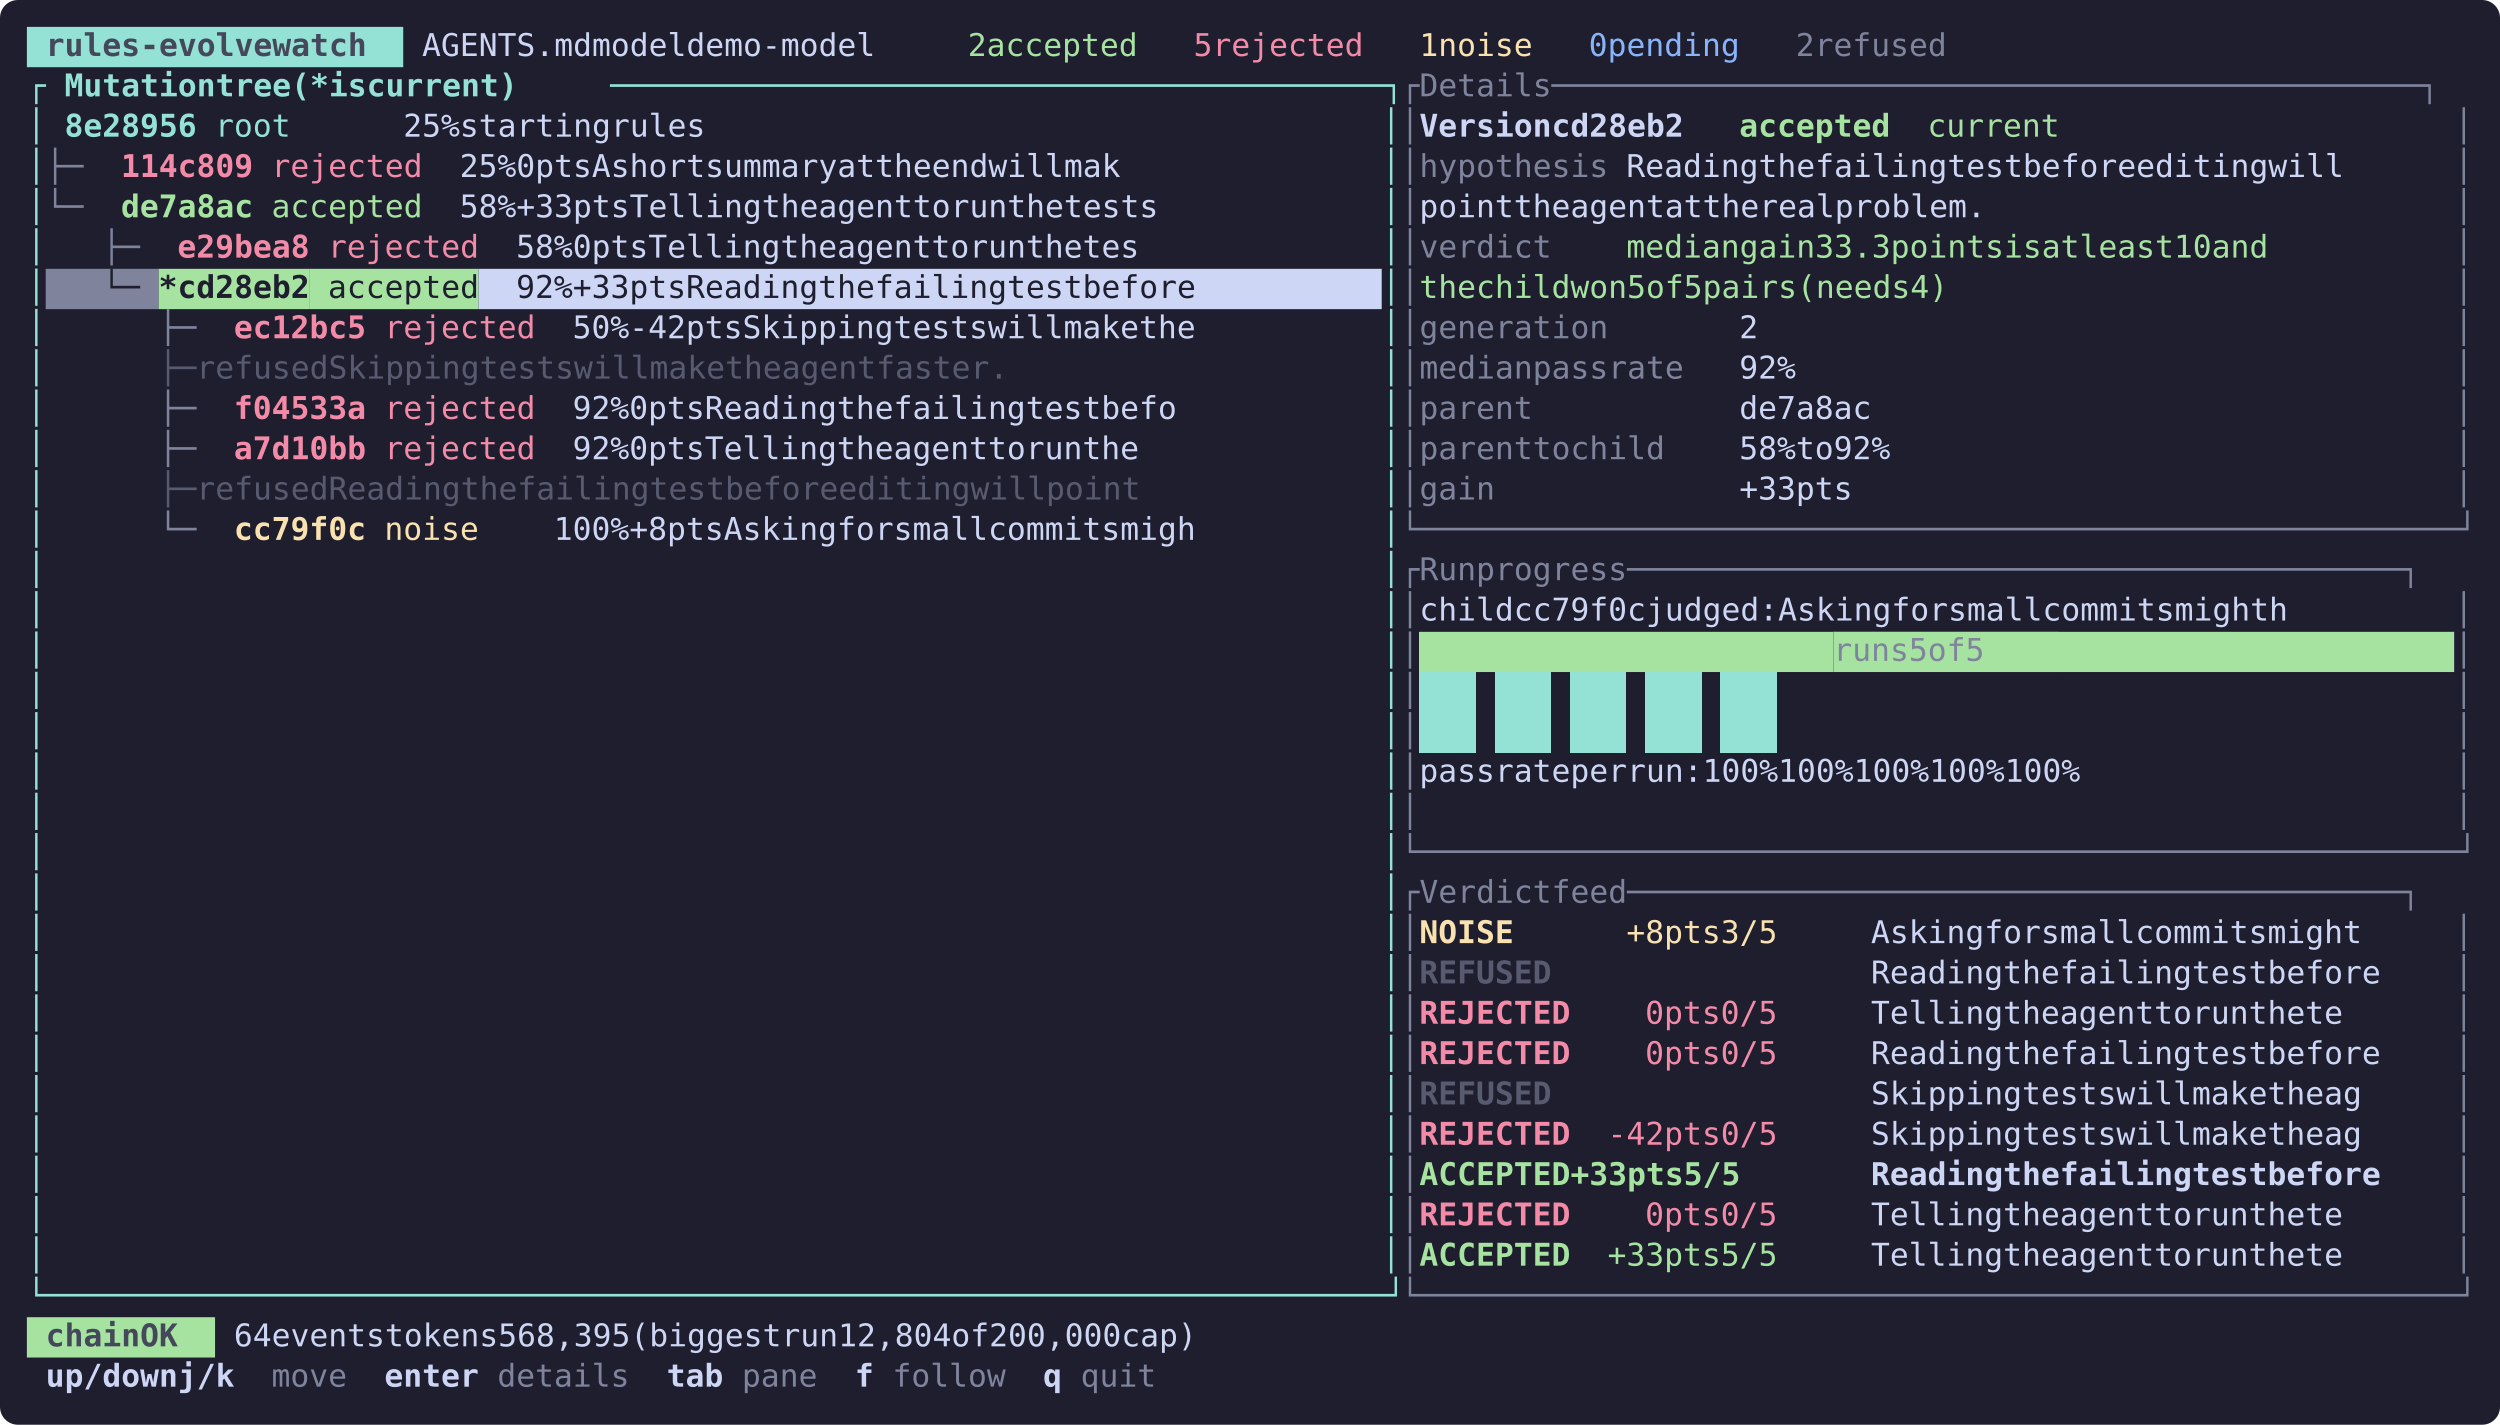
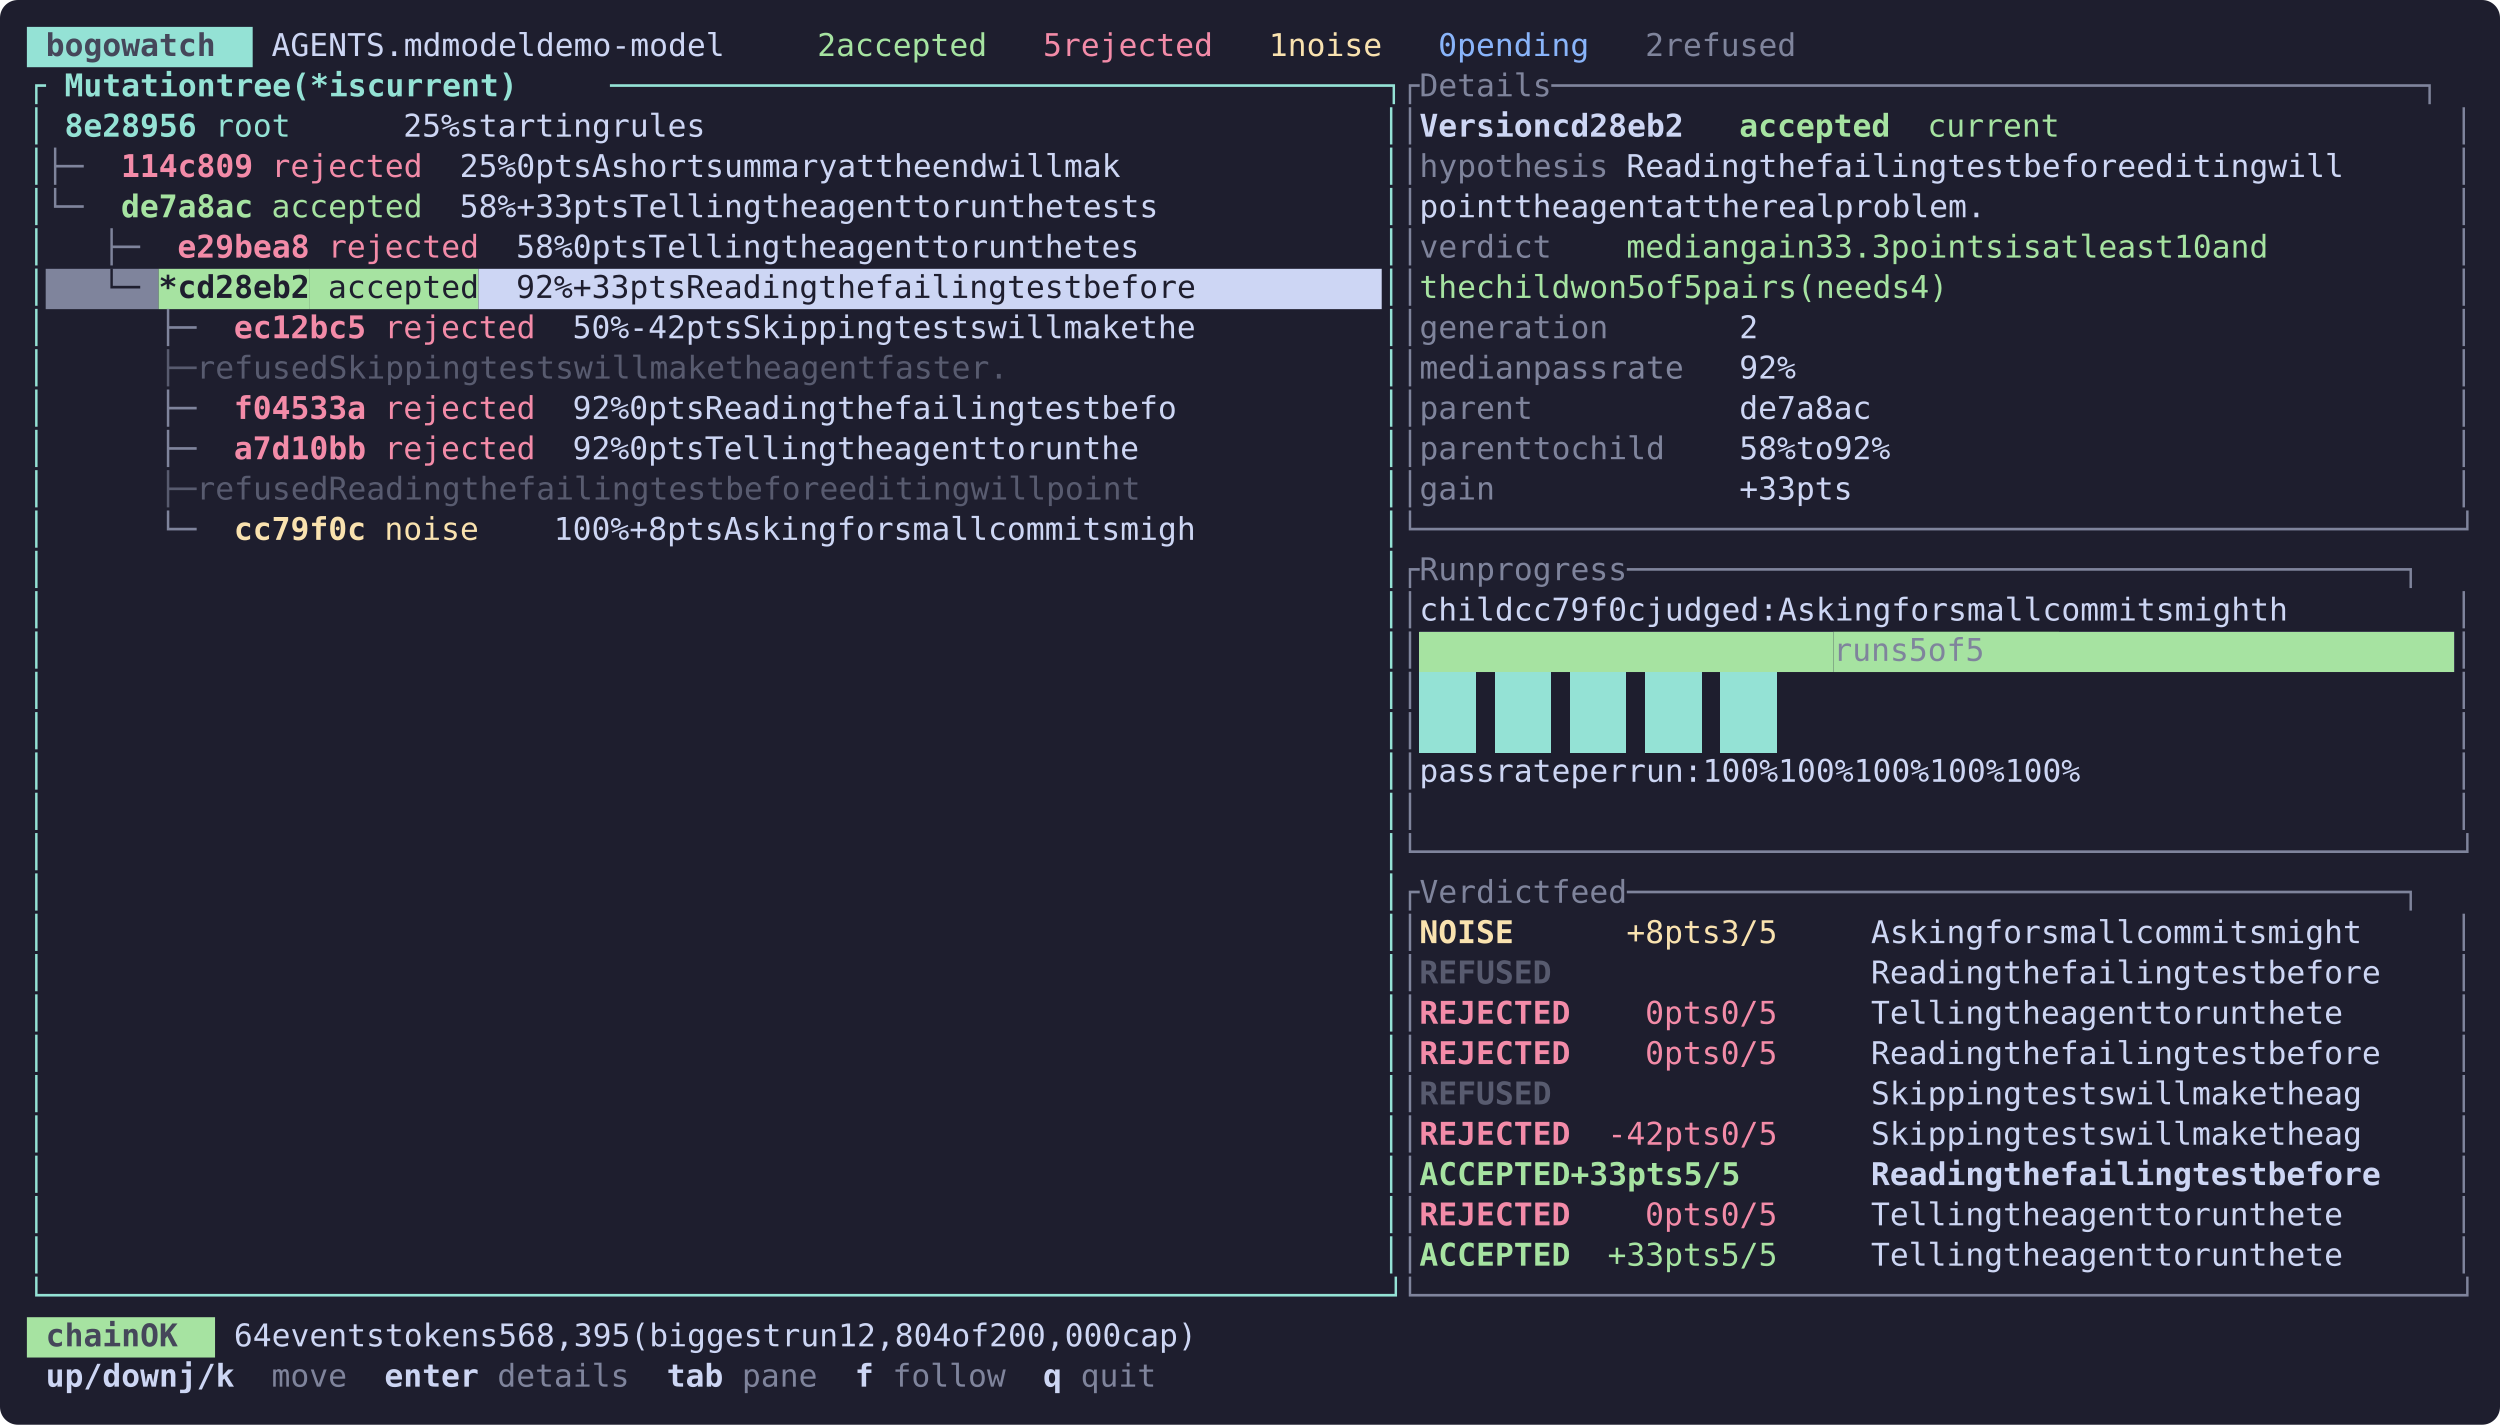
- <svg xmlns="http://www.w3.org/2000/svg" width="1116" height="636" viewBox="0 0 1116 636" role="img" aria-label="rules-evolve watch screenshot">
+ <svg xmlns="http://www.w3.org/2000/svg" width="1116" height="636" viewBox="0 0 1116 636" role="img" aria-label="bogo watch screenshot">
  <rect width="100%" height="100%" rx="8" fill="#1e1e2e" />
  <g font-family="DejaVu Sans Mono, Menlo, Consolas, monospace" font-size="14">
-     <rect x="12.0" y="12.0" width="168.0" height="18" fill="#94e2d5" />
-     <text x="20.4 28.8 37.2 45.6 54.0 62.4 70.8 79.2 87.6 96.0 104.4 112.8 129.6 138.0 146.4 154.8 163.2" y="25.0" fill="#45475a" font-weight="700">rules-evolvewatch</text>
-     <text x="188.4 196.8 205.2 213.6 222.0 230.4 238.8 247.2 255.6 280.8 289.2 297.6 306.0 314.4 331.2 339.6 348.0 356.4 364.8 373.2 381.6 390.0 398.4 406.8" y="25.0" fill="#cdd6f4">AGENTS.mdmodeldemo-model</text>
-     <text x="432.0 448.8 457.2 465.6 474.0 482.4 490.8 499.2 507.6" y="25.0" fill="#a6e3a1">2accepted</text>
-     <text x="532.8 549.6 558.0 566.4 574.8 583.2 591.6 600.0 608.4" y="25.0" fill="#f38ba8">5rejected</text>
-     <text x="633.6 650.4 658.8 667.2 675.6 684.0" y="25.0" fill="#f9e2af">1noise</text>
-     <text x="709.2 726.0 734.4 742.8 751.2 759.6 768.0 776.4" y="25.0" fill="#89b4fa">0pending</text>
-     <text x="801.6 818.4 826.8 835.2 843.6 852.0 860.4 868.8" y="25.0" fill="#7f849c">2refused</text>
+     <rect x="12.0" y="12.0" width="100.8" height="18" fill="#94e2d5" />
+     <text x="20.4 28.8 37.2 45.6 62.4 70.8 79.2 87.6 96.0" y="25.0" fill="#45475a" font-weight="700">bogowatch</text>
+     <text x="121.2 129.6 138.0 146.4 154.8 163.2 171.6 180.0 188.4 213.6 222.0 230.4 238.8 247.2 264.0 272.4 280.8 289.2 297.6 306.0 314.4 322.8 331.2 339.6" y="25.0" fill="#cdd6f4">AGENTS.mdmodeldemo-model</text>
+     <text x="364.8 381.6 390.0 398.4 406.8 415.2 423.6 432.0 440.4" y="25.0" fill="#a6e3a1">2accepted</text>
+     <text x="465.6 482.4 490.8 499.2 507.6 516.0 524.4 532.8 541.2" y="25.0" fill="#f38ba8">5rejected</text>
+     <text x="566.4 583.2 591.6 600.0 608.4 616.8" y="25.0" fill="#f9e2af">1noise</text>
+     <text x="642.0 658.8 667.2 675.6 684.0 692.4 700.8 709.2" y="25.0" fill="#89b4fa">0pending</text>
+     <text x="734.4 751.2 759.6 768.0 776.4 784.8 793.2 801.6" y="25.0" fill="#7f849c">2refused</text>
    <text x="12.0" y="43.0" fill="#94e2d5">┌</text>
    <text x="28.8 37.2 45.6 54.0 62.4 70.8 79.2 87.6 104.4 112.8 121.2 129.6 146.4 154.8 171.6 180.0 196.8 205.2 213.6 222.0 230.4 238.8 247.2 255.6" y="43.0" fill="#94e2d5" font-weight="700">Mutationtree(*iscurrent)</text>
    <text x="272.4 280.8 289.2 297.6 306.0 314.4 322.8 331.2 339.6 348.0 356.4 364.8 373.2 381.6 390.0 398.4 406.8 415.2 423.6 432.0 440.4 448.8 457.2 465.6 474.0 482.4 490.8 499.2 507.6 516.0 524.4 532.8 541.2 549.6 558.0 566.4 574.8 583.2 591.6 600.0 608.4 616.8" y="43.0" fill="#94e2d5">─────────────────────────────────────────┐</text>
    <text x="625.2 642.0 650.4 658.8 667.2 675.6 684.0 692.4 709.2 717.6 726.0 734.4 742.8 751.2 759.6 768.0 776.4 784.8 793.2 801.6 810.0 818.4 826.8 835.2 843.6 852.0 860.4 868.8 877.2 885.6 894.0 902.4 910.8 919.2 927.6 936.0 944.4 952.8 961.2 969.6 978.0 986.4 994.8 1003.2 1011.6 1020.0 1028.4 1036.8 1045.2 1053.6 1062.0 1070.4 1078.8 1087.2 1095.6" y="43.0" fill="#7f849c">┌Details──────────────────────────────────────────────┐</text>
    <text x="12.0" y="61.0" fill="#94e2d5">│</text>
    <text x="28.8 37.2 45.6 54.0 62.4 70.8 79.2" y="61.0" fill="#94e2d5" font-weight="700">8e28956</text>
    <text x="96.0 104.4 112.8 121.2" y="61.0" fill="#94e2d5">root</text>
    <text x="180.0 188.4 196.8 297.6 306.0 314.4 322.8 331.2 339.6 348.0 356.4 373.2 381.6 390.0 398.4 406.8" y="61.0" fill="#cdd6f4">25%startingrules</text>
    <text x="616.8" y="61.0" fill="#94e2d5">│</text>
    <text x="625.2" y="61.0" fill="#7f849c">│</text>
    <text x="633.6 642.0 650.4 658.8 667.2 675.6 684.0 700.8 709.2 717.6 726.0 734.4 742.8 751.2" y="61.0" fill="#cdd6f4" font-weight="700">Versioncd28eb2</text>
    <text x="776.4 784.8 793.2 801.6 810.0 818.4 826.8 835.2" y="61.0" fill="#a6e3a1" font-weight="700">accepted</text>
    <text x="860.4 868.8 877.2 885.6 894.0 902.4 910.8" y="61.0" fill="#a6e3a1">current</text>
    <text x="1095.6" y="61.0" fill="#7f849c">│</text>
    <text x="12.0" y="79.0" fill="#94e2d5">│</text>
    <text x="20.4 28.8" y="79.0" fill="#7f849c">├─</text>
    <text x="54.0 62.4 70.8 79.2 87.6 96.0 104.4" y="79.0" fill="#f38ba8" font-weight="700">114c809</text>
    <text x="121.2 129.6 138.0 146.4 154.8 163.2 171.6 180.0" y="79.0" fill="#f38ba8">rejected</text>
    <text x="205.2 213.6 222.0 264.0 280.8 289.2 297.6 322.8 339.6 348.0 356.4 364.8 373.2 390.0 398.4 406.8 415.2 423.6 432.0 440.4 457.2 465.6 482.4 490.8 499.2 516.0 524.4 532.8 549.6 558.0 566.4 574.8 591.6 600.0 608.4" y="79.0" fill="#cdd6f4">25%0ptsAshortsummaryattheendwillmak</text>
    <text x="616.8" y="79.0" fill="#94e2d5">│</text>
    <text x="625.2 633.6 642.0 650.4 658.8 667.2 675.6 684.0 692.4 700.8 709.2" y="79.0" fill="#7f849c">│hypothesis</text>
    <text x="726.0 734.4 742.8 751.2 759.6 768.0 776.4 793.2 801.6 810.0 826.8 835.2 843.6 852.0 860.4 868.8 877.2 894.0 902.4 910.8 919.2 936.0 944.4 952.8 961.2 969.6 978.0 994.8 1003.2 1011.6 1020.0 1028.4 1036.8 1045.2 1062.0 1070.4 1078.8 1087.2" y="79.0" fill="#cdd6f4">Readingthefailingtestbeforeeditingwill</text>
    <text x="1095.6" y="79.0" fill="#7f849c">│</text>
    <text x="12.0" y="97.0" fill="#94e2d5">│</text>
    <text x="20.4 28.8" y="97.0" fill="#7f849c">└─</text>
    <text x="54.0 62.4 70.8 79.2 87.6 96.0 104.4" y="97.0" fill="#a6e3a1" font-weight="700">de7a8ac</text>
    <text x="121.2 129.6 138.0 146.4 154.8 163.2 171.6 180.0" y="97.0" fill="#a6e3a1">accepted</text>
    <text x="205.2 213.6 222.0 247.2 255.6 264.0 280.8 289.2 297.6 322.8 331.2 339.6 348.0 356.4 364.8 373.2 390.0 398.4 406.8 423.6 432.0 440.4 448.8 457.2 474.0 482.4 499.2 507.6 516.0 532.8 541.2 549.6 566.4 574.8 583.2 591.6 608.4" y="97.0" fill="#cdd6f4">58%+33ptsTellingtheagenttorunthetests</text>
    <text x="616.8" y="97.0" fill="#94e2d5">│</text>
    <text x="625.2" y="97.0" fill="#7f849c">│</text>
    <text x="633.6 642.0 650.4 658.8 667.2 684.0 692.4 700.8 717.6 726.0 734.4 742.8 751.2 768.0 776.4 793.2 801.6 810.0 826.8 835.2 843.6 852.0 868.8 877.2 885.6 894.0 902.4 910.8 919.2 927.6" y="97.0" fill="#cdd6f4">pointtheagentattherealproblem.</text>
    <text x="1095.6" y="97.0" fill="#7f849c">│</text>
    <text x="12.0" y="115.0" fill="#94e2d5">│</text>
    <text x="45.6 54.0" y="115.0" fill="#7f849c">├─</text>
    <text x="79.2 87.6 96.0 104.4 112.8 121.2 129.6" y="115.0" fill="#f38ba8" font-weight="700">e29bea8</text>
    <text x="146.4 154.8 163.2 171.6 180.0 188.4 196.8 205.2" y="115.0" fill="#f38ba8">rejected</text>
    <text x="230.4 238.8 247.2 289.2 306.0 314.4 322.8 348.0 356.4 364.8 373.2 381.6 390.0 398.4 415.2 423.6 432.0 448.8 457.2 465.6 474.0 482.4 499.2 507.6 524.4 532.8 541.2 558.0 566.4 574.8 591.6 600.0 608.4" y="115.0" fill="#cdd6f4">58%0ptsTellingtheagenttorunthetes</text>
    <text x="616.8" y="115.0" fill="#94e2d5">│</text>
    <text x="625.2 633.6 642.0 650.4 658.8 667.2 675.6 684.0" y="115.0" fill="#7f849c">│verdict</text>
    <text x="726.0 734.4 742.8 751.2 759.6 768.0 784.8 793.2 801.6 810.0 826.8 835.2 843.6 852.0 868.8 877.2 885.6 894.0 902.4 910.8 927.6 936.0 952.8 961.2 978.0 986.4 994.8 1003.2 1011.6 1028.4 1036.8 1053.6 1062.0 1070.4" y="115.0" fill="#a6e3a1">mediangain33.3pointsisatleast10and</text>
    <text x="1095.6" y="115.0" fill="#7f849c">│</text>
    <rect x="20.4" y="120.0" width="50.4" height="18" fill="#7f849c" />
    <rect x="70.8" y="120.0" width="67.2" height="18" fill="#a6e3a1" />
    <rect x="138.0" y="120.0" width="75.6" height="18" fill="#a6e3a1" />
    <rect x="213.6" y="120.0" width="403.2" height="18" fill="#cdd6f4" />
    <text x="12.0" y="133.0" fill="#94e2d5">│</text>
    <text x="45.6 54.0" y="133.0" fill="#1e1e2e">└─</text>
    <text x="70.8 79.2 87.6 96.0 104.4 112.8 121.2 129.6" y="133.0" fill="#1e1e2e" font-weight="700">*cd28eb2</text>
    <text x="146.4 154.8 163.2 171.6 180.0 188.4 196.8 205.2" y="133.0" fill="#1e1e2e">accepted</text>
    <text x="230.4 238.8 247.2 272.4 280.8 289.2 306.0 314.4 322.8 348.0 356.4 364.8 373.2 381.6 390.0 398.4 415.2 423.6 432.0 448.8 457.2 465.6 474.0 482.4 490.8 499.2 516.0 524.4 532.8 541.2 558.0 566.4 574.8 583.2 591.6 600.0" y="133.0" fill="#1e1e2e">92%+33ptsReadingthefailingtestbefore</text>
    <text x="616.8" y="133.0" fill="#94e2d5">│</text>
    <text x="625.2" y="133.0" fill="#7f849c">│</text>
    <text x="633.6 642.0 650.4 667.2 675.6 684.0 692.4 700.8 717.6 726.0 734.4 751.2 768.0 776.4 793.2 810.0 818.4 826.8 835.2 843.6 860.4 868.8 877.2 885.6 894.0 902.4 919.2 927.6" y="133.0" fill="#a6e3a1">thechildwon5of5pairs(needs4)</text>
    <text x="1095.6" y="133.0" fill="#7f849c">│</text>
    <text x="12.0" y="151.0" fill="#94e2d5">│</text>
    <text x="70.8 79.2" y="151.0" fill="#7f849c">├─</text>
    <text x="104.4 112.8 121.2 129.6 138.0 146.4 154.8" y="151.0" fill="#f38ba8" font-weight="700">ec12bc5</text>
    <text x="171.6 180.0 188.4 196.8 205.2 213.6 222.0 230.4" y="151.0" fill="#f38ba8">rejected</text>
    <text x="255.6 264.0 272.4 297.6 306.0 314.4 331.2 339.6 348.0 373.2 381.6 390.0 398.4 406.8 415.2 423.6 432.0 448.8 457.2 465.6 474.0 482.4 499.2 507.6 516.0 524.4 541.2 549.6 558.0 566.4 583.2 591.6 600.0" y="151.0" fill="#cdd6f4">50%-42ptsSkippingtestswillmakethe</text>
    <text x="616.8" y="151.0" fill="#94e2d5">│</text>
    <text x="625.2 633.6 642.0 650.4 658.8 667.2 675.6 684.0 692.4 700.8 709.2" y="151.0" fill="#7f849c">│generation</text>
    <text x="776.4" y="151.0" fill="#cdd6f4">2</text>
    <text x="1095.6" y="151.0" fill="#7f849c">│</text>
    <text x="12.0" y="169.0" fill="#94e2d5">│</text>
    <text x="70.8 79.2 112.8 121.2 129.6 138.0 146.4 154.8 163.2 188.4 196.8 205.2 213.6 222.0 230.4 238.8 247.2 264.0 272.4 280.8 289.2 297.6 314.4 322.8 331.2 339.6 356.4 364.8 373.2 381.6 398.4 406.8 415.2 432.0 440.4 448.8 457.2 465.6 482.4 490.8 499.2 507.6 516.0 524.4 532.8" y="169.0" fill="#7f849c" fill-opacity="0.6">├─refusedSkippingtestswillmaketheagentfaster.</text>
    <text x="616.8" y="169.0" fill="#94e2d5">│</text>
    <text x="625.2 633.6 642.0 650.4 658.8 667.2 675.6 692.4 700.8 709.2 717.6 734.4 742.8 751.2 759.6" y="169.0" fill="#7f849c">│medianpassrate</text>
    <text x="776.4 784.8 793.2" y="169.0" fill="#cdd6f4">92%</text>
    <text x="1095.6" y="169.0" fill="#7f849c">│</text>
    <text x="12.0" y="187.0" fill="#94e2d5">│</text>
    <text x="70.8 79.2" y="187.0" fill="#7f849c">├─</text>
    <text x="104.4 112.8 121.2 129.6 138.0 146.4 154.8" y="187.0" fill="#f38ba8" font-weight="700">f04533a</text>
    <text x="171.6 180.0 188.4 196.8 205.2 213.6 222.0 230.4" y="187.0" fill="#f38ba8">rejected</text>
    <text x="255.6 264.0 272.4 314.4 331.2 339.6 348.0 373.2 381.6 390.0 398.4 406.8 415.2 423.6 440.4 448.8 457.2 474.0 482.4 490.8 499.2 507.6 516.0 524.4 541.2 549.6 558.0 566.4 583.2 591.6 600.0 608.4" y="187.0" fill="#cdd6f4">92%0ptsReadingthefailingtestbefo</text>
    <text x="616.8" y="187.0" fill="#94e2d5">│</text>
    <text x="625.2 633.6 642.0 650.4 658.8 667.2 675.6" y="187.0" fill="#7f849c">│parent</text>
    <text x="776.4 784.8 793.2 801.6 810.0 818.4 826.8" y="187.0" fill="#cdd6f4">de7a8ac</text>
    <text x="1095.6" y="187.0" fill="#7f849c">│</text>
    <text x="12.0" y="205.0" fill="#94e2d5">│</text>
    <text x="70.8 79.2" y="205.0" fill="#7f849c">├─</text>
    <text x="104.4 112.8 121.2 129.6 138.0 146.4 154.8" y="205.0" fill="#f38ba8" font-weight="700">a7d10bb</text>
    <text x="171.6 180.0 188.4 196.8 205.2 213.6 222.0 230.4" y="205.0" fill="#f38ba8">rejected</text>
    <text x="255.6 264.0 272.4 314.4 331.2 339.6 348.0 373.2 381.6 390.0 398.4 406.8 415.2 423.6 440.4 448.8 457.2 474.0 482.4 490.8 499.2 507.6 524.4 532.8 549.6 558.0 566.4 583.2 591.6 600.0" y="205.0" fill="#cdd6f4">92%0ptsTellingtheagenttorunthe</text>
    <text x="616.8" y="205.0" fill="#94e2d5">│</text>
    <text x="625.2 633.6 642.0 650.4 658.8 667.2 675.6 692.4 700.8 717.6 726.0 734.4 742.8 751.2" y="205.0" fill="#7f849c">│parenttochild</text>
    <text x="776.4 784.8 793.2 810.0 818.4 835.2 843.6 852.0" y="205.0" fill="#cdd6f4">58%to92%</text>
    <text x="1095.6" y="205.0" fill="#7f849c">│</text>
    <text x="12.0" y="223.0" fill="#94e2d5">│</text>
    <text x="70.8 79.2 112.8 121.2 129.6 138.0 146.4 154.8 163.2 188.4 196.8 205.2 213.6 222.0 230.4 238.8 255.6 264.0 272.4 289.2 297.6 306.0 314.4 322.8 331.2 339.6 356.4 364.8 373.2 381.6 398.4 406.8 415.2 423.6 432.0 440.4 457.2 465.6 474.0 482.4 490.8 499.2 507.6 524.4 532.8 541.2 549.6 566.4 574.8 583.2 591.6 600.0" y="223.0" fill="#7f849c" fill-opacity="0.6">├─refusedReadingthefailingtestbeforeeditingwillpoint</text>
    <text x="616.8" y="223.0" fill="#94e2d5">│</text>
    <text x="625.2 633.6 642.0 650.4 658.8" y="223.0" fill="#7f849c">│gain</text>
    <text x="776.4 784.8 793.2 810.0 818.4 826.8" y="223.0" fill="#cdd6f4">+33pts</text>
    <text x="1095.6" y="223.0" fill="#7f849c">│</text>
    <text x="12.0" y="241.0" fill="#94e2d5">│</text>
    <text x="70.8 79.2" y="241.0" fill="#7f849c">└─</text>
    <text x="104.4 112.8 121.2 129.6 138.0 146.4 154.8" y="241.0" fill="#f9e2af" font-weight="700">cc79f0c</text>
    <text x="171.6 180.0 188.4 196.8 205.2" y="241.0" fill="#f9e2af">noise</text>
    <text x="247.2 255.6 264.0 272.4 306.0 314.4 331.2 339.6 348.0 373.2 381.6 390.0 398.4 406.8 415.2 432.0 440.4 448.8 465.6 474.0 482.4 490.8 499.2 516.0 524.4 532.8 541.2 549.6 558.0 566.4 583.2 591.6 600.0 608.4" y="241.0" fill="#cdd6f4">100%+8ptsAskingforsmallcommitsmigh</text>
    <text x="616.8" y="241.0" fill="#94e2d5">│</text>
    <text x="625.2 633.6 642.0 650.4 658.8 667.2 675.6 684.0 692.4 700.8 709.2 717.6 726.0 734.4 742.8 751.2 759.6 768.0 776.4 784.8 793.2 801.6 810.0 818.4 826.8 835.2 843.6 852.0 860.4 868.8 877.2 885.6 894.0 902.4 910.8 919.2 927.6 936.0 944.4 952.8 961.2 969.6 978.0 986.4 994.8 1003.2 1011.6 1020.0 1028.4 1036.8 1045.2 1053.6 1062.0 1070.4 1078.8 1087.2 1095.6" y="241.0" fill="#7f849c">└───────────────────────────────────────────────────────┘</text>
    <text x="12.0" y="259.0" fill="#94e2d5">│</text>
    <text x="616.8" y="259.0" fill="#94e2d5">│</text>
    <text x="625.2 642.0 650.4 658.8 675.6 684.0 692.4 700.8 709.2 717.6 726.0 734.4 751.2 759.6 768.0 776.4 784.8 793.2 801.6 810.0 818.4 826.8 835.2 843.6 852.0 860.4 868.8 877.2 885.6 894.0 902.4 910.8 919.2 927.6 936.0 944.4 952.8 961.2 969.6 978.0 986.4 994.8 1003.2 1011.6 1020.0 1028.4 1036.8 1045.2 1053.6 1062.0 1070.4 1078.8 1087.2 1095.6" y="259.0" fill="#7f849c">┌Runprogress─────────────────────────────────────────┐</text>
    <text x="12.0" y="277.0" fill="#94e2d5">│</text>
    <text x="616.8" y="277.0" fill="#94e2d5">│</text>
    <text x="625.2" y="277.0" fill="#7f849c">│</text>
    <text x="633.6 642.0 650.4 658.8 667.2 684.0 692.4 700.8 709.2 717.6 726.0 734.4 759.6 768.0 776.4 784.8 793.2 801.6 810.0 826.8 835.2 843.6 852.0 860.4 868.8 885.6 894.0 902.4 919.2 927.6 936.0 944.4 952.8 969.6 978.0 986.4 994.8 1003.2 1011.6 1020.0 1036.8 1045.2 1053.6 1062.0 1070.4 1087.2" y="277.0" fill="#cdd6f4">childcc79f0cjudged:Askingforsmallcommitsmighth</text>
    <text x="1095.6" y="277.0" fill="#7f849c">│</text>
    <rect x="633.6" y="282.0" width="184.8" height="18" fill="#7f849c" />
    <rect x="818.4" y="282.0" width="100.8" height="18" fill="#a6e3a1" />
    <rect x="919.2" y="282.0" width="176.4" height="18" fill="#7f849c" />
    <rect x="633.60" y="282.00" width="8.40" height="18.00" fill="#a6e3a1" shape-rendering="crispEdges" />
    <rect x="642.00" y="282.00" width="8.40" height="18.00" fill="#a6e3a1" shape-rendering="crispEdges" />
    <rect x="650.40" y="282.00" width="8.40" height="18.00" fill="#a6e3a1" shape-rendering="crispEdges" />
    <rect x="658.80" y="282.00" width="8.40" height="18.00" fill="#a6e3a1" shape-rendering="crispEdges" />
    <rect x="667.20" y="282.00" width="8.40" height="18.00" fill="#a6e3a1" shape-rendering="crispEdges" />
    <rect x="675.60" y="282.00" width="8.40" height="18.00" fill="#a6e3a1" shape-rendering="crispEdges" />
    <rect x="684.00" y="282.00" width="8.40" height="18.00" fill="#a6e3a1" shape-rendering="crispEdges" />
    <rect x="692.40" y="282.00" width="8.40" height="18.00" fill="#a6e3a1" shape-rendering="crispEdges" />
    <rect x="700.80" y="282.00" width="8.40" height="18.00" fill="#a6e3a1" shape-rendering="crispEdges" />
    <rect x="709.20" y="282.00" width="8.40" height="18.00" fill="#a6e3a1" shape-rendering="crispEdges" />
    <rect x="717.60" y="282.00" width="8.40" height="18.00" fill="#a6e3a1" shape-rendering="crispEdges" />
    <rect x="726.00" y="282.00" width="8.40" height="18.00" fill="#a6e3a1" shape-rendering="crispEdges" />
    <rect x="734.40" y="282.00" width="8.40" height="18.00" fill="#a6e3a1" shape-rendering="crispEdges" />
    <rect x="742.80" y="282.00" width="8.40" height="18.00" fill="#a6e3a1" shape-rendering="crispEdges" />
    <rect x="751.20" y="282.00" width="8.40" height="18.00" fill="#a6e3a1" shape-rendering="crispEdges" />
    <rect x="759.60" y="282.00" width="8.40" height="18.00" fill="#a6e3a1" shape-rendering="crispEdges" />
    <rect x="768.00" y="282.00" width="8.40" height="18.00" fill="#a6e3a1" shape-rendering="crispEdges" />
    <rect x="776.40" y="282.00" width="8.40" height="18.00" fill="#a6e3a1" shape-rendering="crispEdges" />
    <rect x="784.80" y="282.00" width="8.40" height="18.00" fill="#a6e3a1" shape-rendering="crispEdges" />
    <rect x="793.20" y="282.00" width="8.40" height="18.00" fill="#a6e3a1" shape-rendering="crispEdges" />
    <rect x="801.60" y="282.00" width="8.40" height="18.00" fill="#a6e3a1" shape-rendering="crispEdges" />
    <rect x="810.00" y="282.00" width="8.40" height="18.00" fill="#a6e3a1" shape-rendering="crispEdges" />
    <rect x="919.20" y="282.00" width="8.40" height="18.00" fill="#a6e3a1" shape-rendering="crispEdges" />
    <rect x="927.60" y="282.00" width="8.40" height="18.00" fill="#a6e3a1" shape-rendering="crispEdges" />
    <rect x="936.00" y="282.00" width="8.40" height="18.00" fill="#a6e3a1" shape-rendering="crispEdges" />
    <rect x="944.40" y="282.00" width="8.40" height="18.00" fill="#a6e3a1" shape-rendering="crispEdges" />
    <rect x="952.80" y="282.00" width="8.40" height="18.00" fill="#a6e3a1" shape-rendering="crispEdges" />
    <rect x="961.20" y="282.00" width="8.40" height="18.00" fill="#a6e3a1" shape-rendering="crispEdges" />
    <rect x="969.60" y="282.00" width="8.40" height="18.00" fill="#a6e3a1" shape-rendering="crispEdges" />
    <rect x="978.00" y="282.00" width="8.40" height="18.00" fill="#a6e3a1" shape-rendering="crispEdges" />
    <rect x="986.40" y="282.00" width="8.40" height="18.00" fill="#a6e3a1" shape-rendering="crispEdges" />
    <rect x="994.80" y="282.00" width="8.40" height="18.00" fill="#a6e3a1" shape-rendering="crispEdges" />
    <rect x="1003.20" y="282.00" width="8.40" height="18.00" fill="#a6e3a1" shape-rendering="crispEdges" />
    <rect x="1011.60" y="282.00" width="8.40" height="18.00" fill="#a6e3a1" shape-rendering="crispEdges" />
    <rect x="1020.00" y="282.00" width="8.40" height="18.00" fill="#a6e3a1" shape-rendering="crispEdges" />
    <rect x="1028.40" y="282.00" width="8.40" height="18.00" fill="#a6e3a1" shape-rendering="crispEdges" />
    <rect x="1036.80" y="282.00" width="8.40" height="18.00" fill="#a6e3a1" shape-rendering="crispEdges" />
    <rect x="1045.20" y="282.00" width="8.40" height="18.00" fill="#a6e3a1" shape-rendering="crispEdges" />
    <rect x="1053.60" y="282.00" width="8.40" height="18.00" fill="#a6e3a1" shape-rendering="crispEdges" />
    <rect x="1062.00" y="282.00" width="8.40" height="18.00" fill="#a6e3a1" shape-rendering="crispEdges" />
    <rect x="1070.40" y="282.00" width="8.40" height="18.00" fill="#a6e3a1" shape-rendering="crispEdges" />
    <rect x="1078.80" y="282.00" width="8.40" height="18.00" fill="#a6e3a1" shape-rendering="crispEdges" />
    <rect x="1087.20" y="282.00" width="8.40" height="18.00" fill="#a6e3a1" shape-rendering="crispEdges" />
    <text x="12.0" y="295.0" fill="#94e2d5">│</text>
    <text x="616.8" y="295.0" fill="#94e2d5">│</text>
    <text x="625.2" y="295.0" fill="#7f849c">│</text>
    <text x="818.4 826.8 835.2 843.6 860.4 877.2 885.6 902.4" y="295.0" fill="#7f849c">runs5of5</text>
    <text x="1095.6" y="295.0" fill="#7f849c">│</text>
    <rect x="633.60" y="300.00" width="8.40" height="18.00" fill="#94e2d5" shape-rendering="crispEdges" />
    <rect x="642.00" y="300.00" width="8.40" height="18.00" fill="#94e2d5" shape-rendering="crispEdges" />
    <rect x="650.40" y="300.00" width="8.40" height="18.00" fill="#94e2d5" shape-rendering="crispEdges" />
    <rect x="667.20" y="300.00" width="8.40" height="18.00" fill="#94e2d5" shape-rendering="crispEdges" />
    <rect x="675.60" y="300.00" width="8.40" height="18.00" fill="#94e2d5" shape-rendering="crispEdges" />
    <rect x="684.00" y="300.00" width="8.40" height="18.00" fill="#94e2d5" shape-rendering="crispEdges" />
    <rect x="700.80" y="300.00" width="8.40" height="18.00" fill="#94e2d5" shape-rendering="crispEdges" />
    <rect x="709.20" y="300.00" width="8.40" height="18.00" fill="#94e2d5" shape-rendering="crispEdges" />
    <rect x="717.60" y="300.00" width="8.40" height="18.00" fill="#94e2d5" shape-rendering="crispEdges" />
    <rect x="734.40" y="300.00" width="8.40" height="18.00" fill="#94e2d5" shape-rendering="crispEdges" />
    <rect x="742.80" y="300.00" width="8.40" height="18.00" fill="#94e2d5" shape-rendering="crispEdges" />
    <rect x="751.20" y="300.00" width="8.40" height="18.00" fill="#94e2d5" shape-rendering="crispEdges" />
    <rect x="768.00" y="300.00" width="8.40" height="18.00" fill="#94e2d5" shape-rendering="crispEdges" />
    <rect x="776.40" y="300.00" width="8.40" height="18.00" fill="#94e2d5" shape-rendering="crispEdges" />
    <rect x="784.80" y="300.00" width="8.40" height="18.00" fill="#94e2d5" shape-rendering="crispEdges" />
    <text x="12.0" y="313.0" fill="#94e2d5">│</text>
    <text x="616.8" y="313.0" fill="#94e2d5">│</text>
    <text x="625.2" y="313.0" fill="#7f849c">│</text>
    <text x="1095.6" y="313.0" fill="#7f849c">│</text>
    <rect x="633.60" y="318.00" width="8.40" height="18.00" fill="#94e2d5" shape-rendering="crispEdges" />
    <rect x="642.00" y="318.00" width="8.40" height="18.00" fill="#94e2d5" shape-rendering="crispEdges" />
    <rect x="650.40" y="318.00" width="8.40" height="18.00" fill="#94e2d5" shape-rendering="crispEdges" />
    <rect x="667.20" y="318.00" width="8.40" height="18.00" fill="#94e2d5" shape-rendering="crispEdges" />
    <rect x="675.60" y="318.00" width="8.40" height="18.00" fill="#94e2d5" shape-rendering="crispEdges" />
    <rect x="684.00" y="318.00" width="8.40" height="18.00" fill="#94e2d5" shape-rendering="crispEdges" />
    <rect x="700.80" y="318.00" width="8.40" height="18.00" fill="#94e2d5" shape-rendering="crispEdges" />
    <rect x="709.20" y="318.00" width="8.40" height="18.00" fill="#94e2d5" shape-rendering="crispEdges" />
    <rect x="717.60" y="318.00" width="8.40" height="18.00" fill="#94e2d5" shape-rendering="crispEdges" />
    <rect x="734.40" y="318.00" width="8.40" height="18.00" fill="#94e2d5" shape-rendering="crispEdges" />
    <rect x="742.80" y="318.00" width="8.40" height="18.00" fill="#94e2d5" shape-rendering="crispEdges" />
    <rect x="751.20" y="318.00" width="8.40" height="18.00" fill="#94e2d5" shape-rendering="crispEdges" />
    <rect x="768.00" y="318.00" width="8.40" height="18.00" fill="#94e2d5" shape-rendering="crispEdges" />
    <rect x="776.40" y="318.00" width="8.40" height="18.00" fill="#94e2d5" shape-rendering="crispEdges" />
    <rect x="784.80" y="318.00" width="8.40" height="18.00" fill="#94e2d5" shape-rendering="crispEdges" />
    <text x="12.0" y="331.0" fill="#94e2d5">│</text>
    <text x="616.8" y="331.0" fill="#94e2d5">│</text>
    <text x="625.2" y="331.0" fill="#7f849c">│</text>
    <text x="1095.6" y="331.0" fill="#7f849c">│</text>
    <text x="12.0" y="349.0" fill="#94e2d5">│</text>
    <text x="616.8" y="349.0" fill="#94e2d5">│</text>
    <text x="625.2" y="349.0" fill="#7f849c">│</text>
    <text x="633.6 642.0 650.4 658.8 675.6 684.0 692.4 700.8 717.6 726.0 734.4 751.2 759.6 768.0 776.4 793.2 801.6 810.0 818.4 835.2 843.6 852.0 860.4 877.2 885.6 894.0 902.4 919.2 927.6 936.0 944.4 961.2 969.6 978.0 986.4" y="349.0" fill="#cdd6f4">passrateperrun:100%100%100%100%100%</text>
    <text x="1095.6" y="349.0" fill="#7f849c">│</text>
    <text x="12.0" y="367.0" fill="#94e2d5">│</text>
    <text x="616.8" y="367.0" fill="#94e2d5">│</text>
    <text x="625.2" y="367.0" fill="#7f849c">│</text>
    <text x="1095.6" y="367.0" fill="#7f849c">│</text>
    <text x="12.0" y="385.0" fill="#94e2d5">│</text>
    <text x="616.8" y="385.0" fill="#94e2d5">│</text>
    <text x="625.2 633.6 642.0 650.4 658.8 667.2 675.6 684.0 692.4 700.8 709.2 717.6 726.0 734.4 742.8 751.2 759.6 768.0 776.4 784.8 793.2 801.6 810.0 818.4 826.8 835.2 843.6 852.0 860.4 868.8 877.2 885.6 894.0 902.4 910.8 919.2 927.6 936.0 944.4 952.8 961.2 969.6 978.0 986.4 994.8 1003.2 1011.6 1020.0 1028.4 1036.8 1045.2 1053.6 1062.0 1070.4 1078.8 1087.2 1095.6" y="385.0" fill="#7f849c">└───────────────────────────────────────────────────────┘</text>
    <text x="12.0" y="403.0" fill="#94e2d5">│</text>
    <text x="616.8" y="403.0" fill="#94e2d5">│</text>
    <text x="625.2 642.0 650.4 658.8 667.2 675.6 684.0 692.4 709.2 717.6 726.0 734.4 751.2 759.6 768.0 776.4 784.8 793.2 801.6 810.0 818.4 826.8 835.2 843.6 852.0 860.4 868.8 877.2 885.6 894.0 902.4 910.8 919.2 927.6 936.0 944.4 952.8 961.2 969.6 978.0 986.4 994.8 1003.2 1011.6 1020.0 1028.4 1036.8 1045.2 1053.6 1062.0 1070.4 1078.8 1087.2 1095.6" y="403.0" fill="#7f849c">┌Verdictfeed─────────────────────────────────────────┐</text>
    <text x="12.0" y="421.0" fill="#94e2d5">│</text>
    <text x="616.8" y="421.0" fill="#94e2d5">│</text>
    <text x="625.2" y="421.0" fill="#7f849c">│</text>
    <text x="633.6 642.0 650.4 658.8 667.2" y="421.0" fill="#f9e2af" font-weight="700">NOISE</text>
    <text x="726.0 734.4 751.2 759.6 768.0 793.2 801.6 810.0" y="421.0" fill="#f9e2af">+8pts3/5</text>
    <text x="835.2 843.6 852.0 860.4 868.8 877.2 894.0 902.4 910.8 927.6 936.0 944.4 952.8 961.2 978.0 986.4 994.8 1003.2 1011.6 1020.0 1028.4 1045.2 1053.6 1062.0 1070.4 1078.8" y="421.0" fill="#cdd6f4">Askingforsmallcommitsmight</text>
    <text x="1095.6" y="421.0" fill="#7f849c">│</text>
    <text x="12.0" y="439.0" fill="#94e2d5">│</text>
    <text x="616.8" y="439.0" fill="#94e2d5">│</text>
    <text x="625.2" y="439.0" fill="#7f849c">│</text>
    <text x="633.6 642.0 650.4 658.8 667.2 675.6 684.0" y="439.0" fill="#7f849c" font-weight="700" fill-opacity="0.6">REFUSED</text>
    <text x="835.2 843.6 852.0 860.4 868.8 877.2 885.6 902.4 910.8 919.2 936.0 944.4 952.8 961.2 969.6 978.0 986.4 1003.2 1011.6 1020.0 1028.4 1045.2 1053.6 1062.0 1070.4 1078.8 1087.2" y="439.0" fill="#cdd6f4">Readingthefailingtestbefore</text>
    <text x="1095.6" y="439.0" fill="#7f849c">│</text>
    <text x="12.0" y="457.0" fill="#94e2d5">│</text>
    <text x="616.8" y="457.0" fill="#94e2d5">│</text>
    <text x="625.2" y="457.0" fill="#7f849c">│</text>
    <text x="633.6 642.0 650.4 658.8 667.2 675.6 684.0 692.4" y="457.0" fill="#f38ba8" font-weight="700">REJECTED</text>
    <text x="734.4 751.2 759.6 768.0 793.2 801.6 810.0" y="457.0" fill="#f38ba8">0pts0/5</text>
    <text x="835.2 843.6 852.0 860.4 868.8 877.2 885.6 902.4 910.8 919.2 936.0 944.4 952.8 961.2 969.6 986.4 994.8 1011.6 1020.0 1028.4 1045.2 1053.6 1062.0 1078.8 1087.2" y="457.0" fill="#cdd6f4">Tellingtheagenttorunthete</text>
    <text x="1095.6" y="457.0" fill="#7f849c">│</text>
    <text x="12.0" y="475.0" fill="#94e2d5">│</text>
    <text x="616.8" y="475.0" fill="#94e2d5">│</text>
    <text x="625.2" y="475.0" fill="#7f849c">│</text>
    <text x="633.6 642.0 650.4 658.8 667.2 675.6 684.0 692.4" y="475.0" fill="#f38ba8" font-weight="700">REJECTED</text>
    <text x="734.4 751.2 759.6 768.0 793.2 801.6 810.0" y="475.0" fill="#f38ba8">0pts0/5</text>
    <text x="835.2 843.6 852.0 860.4 868.8 877.2 885.6 902.4 910.8 919.2 936.0 944.4 952.8 961.2 969.6 978.0 986.4 1003.2 1011.6 1020.0 1028.4 1045.2 1053.6 1062.0 1070.4 1078.8 1087.2" y="475.0" fill="#cdd6f4">Readingthefailingtestbefore</text>
    <text x="1095.6" y="475.0" fill="#7f849c">│</text>
    <text x="12.0" y="493.0" fill="#94e2d5">│</text>
    <text x="616.8" y="493.0" fill="#94e2d5">│</text>
    <text x="625.2" y="493.0" fill="#7f849c">│</text>
    <text x="633.6 642.0 650.4 658.8 667.2 675.6 684.0" y="493.0" fill="#7f849c" font-weight="700" fill-opacity="0.6">REFUSED</text>
    <text x="835.2 843.6 852.0 860.4 868.8 877.2 885.6 894.0 910.8 919.2 927.6 936.0 944.4 961.2 969.6 978.0 986.4 1003.2 1011.6 1020.0 1028.4 1045.2 1053.6 1062.0 1078.8 1087.2" y="493.0" fill="#cdd6f4">Skippingtestswillmaketheag</text>
    <text x="1095.6" y="493.0" fill="#7f849c">│</text>
    <text x="12.0" y="511.0" fill="#94e2d5">│</text>
    <text x="616.8" y="511.0" fill="#94e2d5">│</text>
    <text x="625.2" y="511.0" fill="#7f849c">│</text>
    <text x="633.6 642.0 650.4 658.8 667.2 675.6 684.0 692.4" y="511.0" fill="#f38ba8" font-weight="700">REJECTED</text>
    <text x="717.6 726.0 734.4 751.2 759.6 768.0 793.2 801.6 810.0" y="511.0" fill="#f38ba8">-42pts0/5</text>
    <text x="835.2 843.6 852.0 860.4 868.8 877.2 885.6 894.0 910.8 919.2 927.6 936.0 944.4 961.2 969.6 978.0 986.4 1003.2 1011.6 1020.0 1028.4 1045.2 1053.6 1062.0 1078.8 1087.2" y="511.0" fill="#cdd6f4">Skippingtestswillmaketheag</text>
    <text x="1095.6" y="511.0" fill="#7f849c">│</text>
    <text x="12.0" y="529.0" fill="#94e2d5">│</text>
    <text x="616.8" y="529.0" fill="#94e2d5">│</text>
    <text x="625.2" y="529.0" fill="#7f849c">│</text>
    <text x="633.6 642.0 650.4 658.8 667.2 675.6 684.0 692.4 717.6 726.0 734.4 751.2 759.6 768.0 793.2 801.6 810.0" y="529.0" fill="#a6e3a1" font-weight="700">ACCEPTED+33pts5/5</text>
    <text x="835.2 843.6 852.0 860.4 868.8 877.2 885.6 902.4 910.8 919.2 936.0 944.4 952.8 961.2 969.6 978.0 986.4 1003.2 1011.6 1020.0 1028.4 1045.2 1053.6 1062.0 1070.4 1078.8 1087.2" y="529.0" fill="#cdd6f4" font-weight="700">Readingthefailingtestbefore</text>
    <text x="1095.6" y="529.0" fill="#7f849c">│</text>
    <text x="12.0" y="547.0" fill="#94e2d5">│</text>
    <text x="616.8" y="547.0" fill="#94e2d5">│</text>
    <text x="625.2" y="547.0" fill="#7f849c">│</text>
    <text x="633.6 642.0 650.4 658.8 667.2 675.6 684.0 692.4" y="547.0" fill="#f38ba8" font-weight="700">REJECTED</text>
    <text x="734.4 751.2 759.6 768.0 793.2 801.6 810.0" y="547.0" fill="#f38ba8">0pts0/5</text>
    <text x="835.2 843.6 852.0 860.4 868.8 877.2 885.6 902.4 910.8 919.2 936.0 944.4 952.8 961.2 969.6 986.4 994.8 1011.6 1020.0 1028.4 1045.2 1053.6 1062.0 1078.8 1087.2" y="547.0" fill="#cdd6f4">Tellingtheagenttorunthete</text>
    <text x="1095.6" y="547.0" fill="#7f849c">│</text>
    <text x="12.0" y="565.0" fill="#94e2d5">│</text>
    <text x="616.8" y="565.0" fill="#94e2d5">│</text>
    <text x="625.2" y="565.0" fill="#7f849c">│</text>
    <text x="633.6 642.0 650.4 658.8 667.2 675.6 684.0 692.4" y="565.0" fill="#a6e3a1" font-weight="700">ACCEPTED</text>
    <text x="717.6 726.0 734.4 751.2 759.6 768.0 793.2 801.6 810.0" y="565.0" fill="#a6e3a1">+33pts5/5</text>
    <text x="835.2 843.6 852.0 860.4 868.8 877.2 885.6 902.4 910.8 919.2 936.0 944.4 952.8 961.2 969.6 986.4 994.8 1011.6 1020.0 1028.4 1045.2 1053.6 1062.0 1078.8 1087.2" y="565.0" fill="#cdd6f4">Tellingtheagenttorunthete</text>
    <text x="1095.6" y="565.0" fill="#7f849c">│</text>
    <text x="12.0 20.4 28.8 37.2 45.6 54.0 62.4 70.8 79.2 87.6 96.0 104.4 112.8 121.2 129.6 138.0 146.4 154.8 163.2 171.6 180.0 188.4 196.8 205.2 213.6 222.0 230.4 238.8 247.2 255.6 264.0 272.4 280.8 289.2 297.6 306.0 314.4 322.8 331.2 339.6 348.0 356.4 364.8 373.2 381.6 390.0 398.4 406.8 415.2 423.6 432.0 440.4 448.8 457.2 465.6 474.0 482.4 490.8 499.2 507.6 516.0 524.4 532.8 541.2 549.6 558.0 566.4 574.8 583.2 591.6 600.0 608.4 616.8" y="583.0" fill="#94e2d5">└───────────────────────────────────────────────────────────────────────┘</text>
    <text x="625.2 633.6 642.0 650.4 658.8 667.2 675.6 684.0 692.4 700.8 709.2 717.6 726.0 734.4 742.8 751.2 759.6 768.0 776.4 784.8 793.2 801.6 810.0 818.4 826.8 835.2 843.6 852.0 860.4 868.8 877.2 885.6 894.0 902.4 910.8 919.2 927.6 936.0 944.4 952.8 961.2 969.6 978.0 986.4 994.8 1003.2 1011.6 1020.0 1028.4 1036.8 1045.2 1053.6 1062.0 1070.4 1078.8 1087.2 1095.6" y="583.0" fill="#7f849c">└───────────────────────────────────────────────────────┘</text>
    <rect x="12.0" y="588.0" width="84.0" height="18" fill="#a6e3a1" />
    <text x="20.4 28.8 37.2 45.6 54.0 70.8 79.2" y="601.0" fill="#45475a" font-weight="700">chainOK</text>
    <text x="104.4 112.8 129.6 138.0 146.4 154.8 163.2 171.6 196.8 205.2 213.6 222.0 230.4 238.8 255.6 264.0 272.4 280.8 289.2 297.6 306.0 322.8 331.2 339.6 348.0 356.4 364.8 373.2 381.6 398.4 406.8 415.2 432.0 440.4 448.8 457.2 465.6 474.0 490.8 499.2 516.0 524.4 532.8 541.2 549.6 558.0 566.4 583.2 591.6 600.0 608.4" y="601.0" fill="#cdd6f4">64eventstokens568,395(biggestrun12,804of200,000cap)</text>
    <text x="20.4 28.8 37.2 45.6 54.0 62.4 70.8 87.6 96.0 104.4" y="619.0" fill="#cdd6f4" font-weight="700">up/downj/k</text>
    <text x="121.2 129.6 138.0 146.4" y="619.0" fill="#7f849c">move</text>
    <text x="171.6 180.0 188.4 196.8 205.2" y="619.0" fill="#cdd6f4" font-weight="700">enter</text>
    <text x="222.0 230.4 238.8 247.2 255.6 264.0 272.4" y="619.0" fill="#7f849c">details</text>
    <text x="297.6 306.0 314.4" y="619.0" fill="#cdd6f4" font-weight="700">tab</text>
    <text x="331.2 339.6 348.0 356.4" y="619.0" fill="#7f849c">pane</text>
    <text x="381.6" y="619.0" fill="#cdd6f4" font-weight="700">f</text>
    <text x="398.4 406.8 415.2 423.6 432.0 440.4" y="619.0" fill="#7f849c">follow</text>
    <text x="465.6" y="619.0" fill="#cdd6f4" font-weight="700">q</text>
    <text x="482.4 490.8 499.2 507.6" y="619.0" fill="#7f849c">quit</text>
  </g>
</svg>
